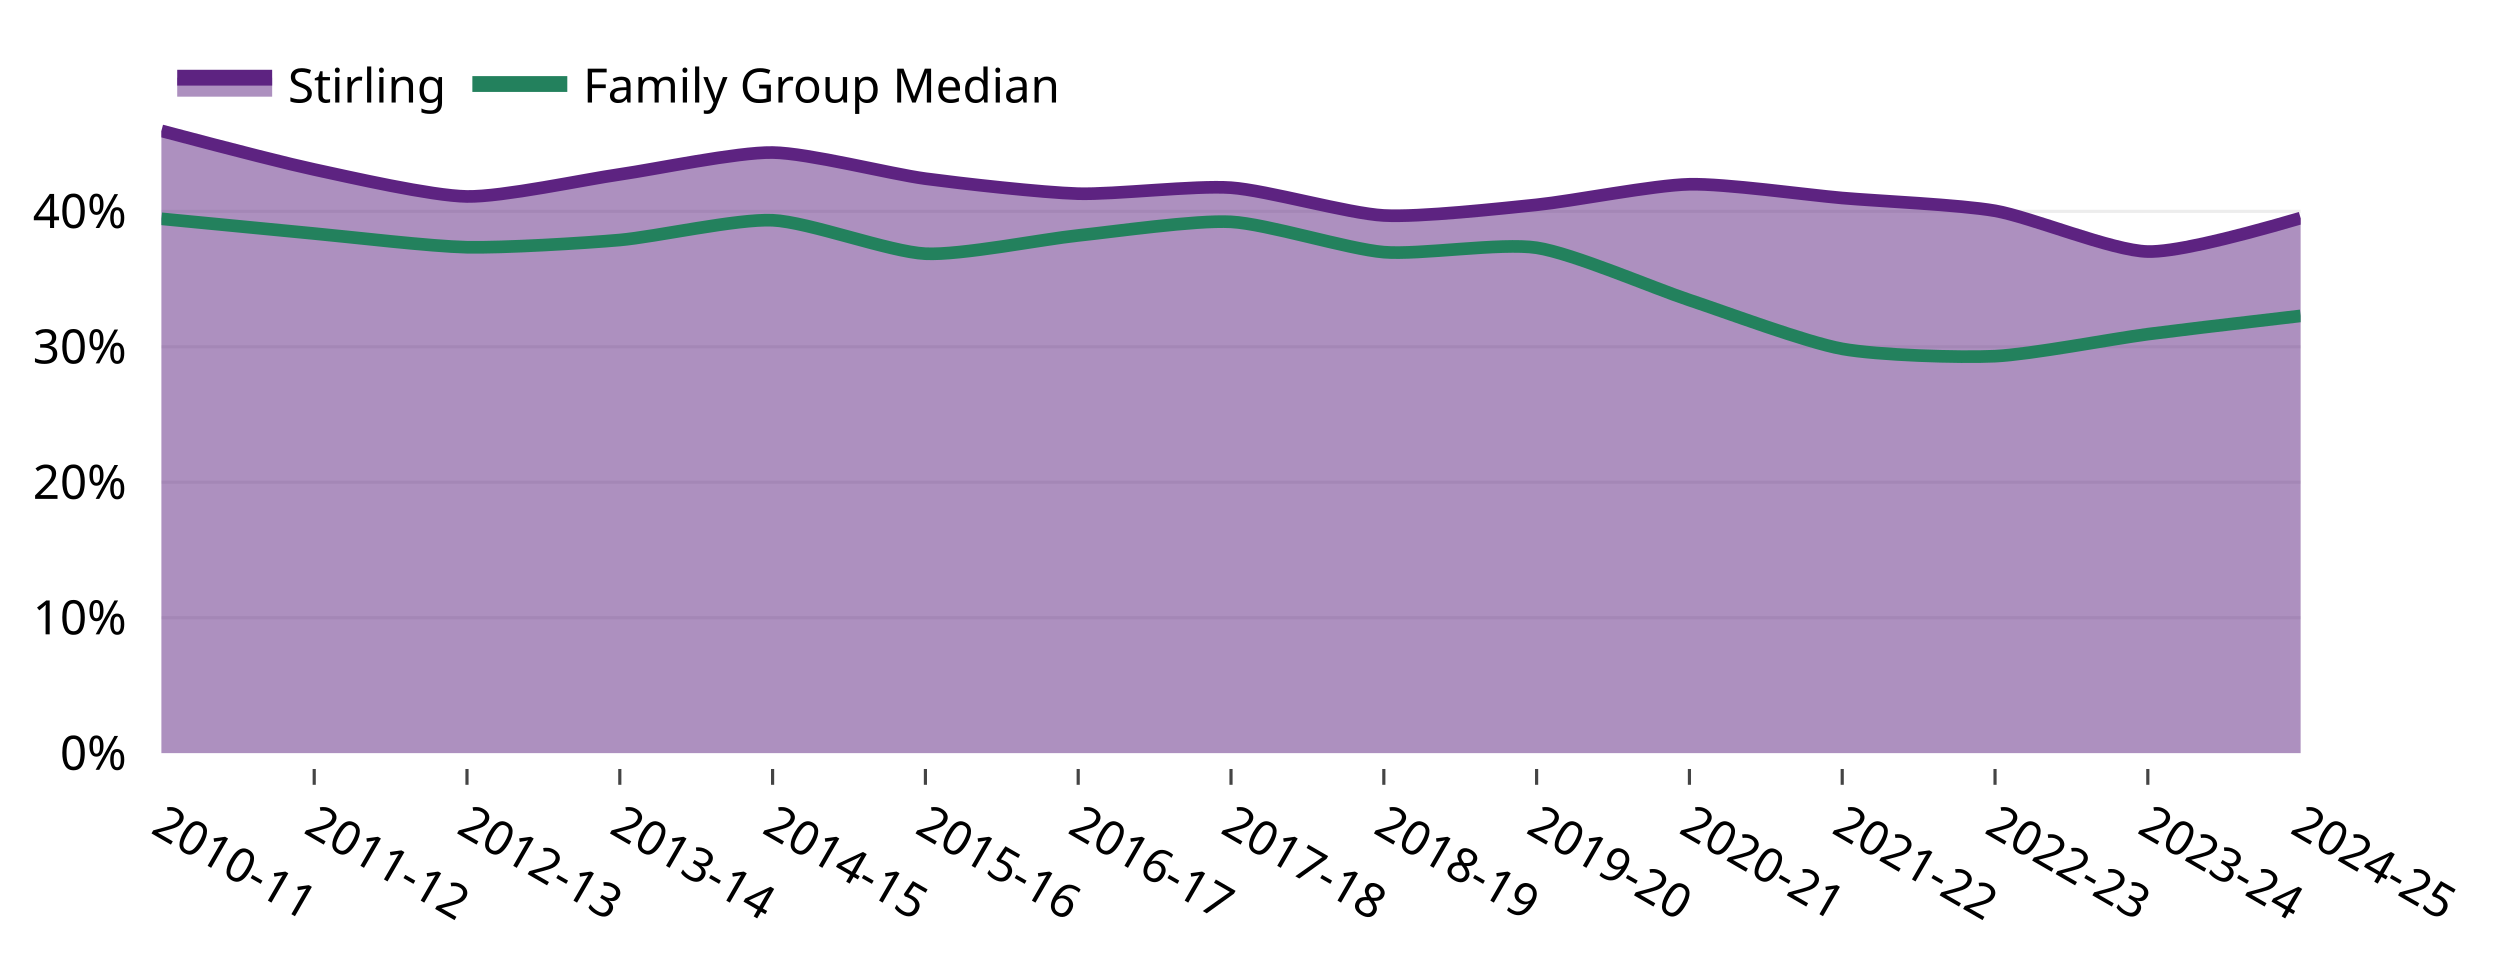
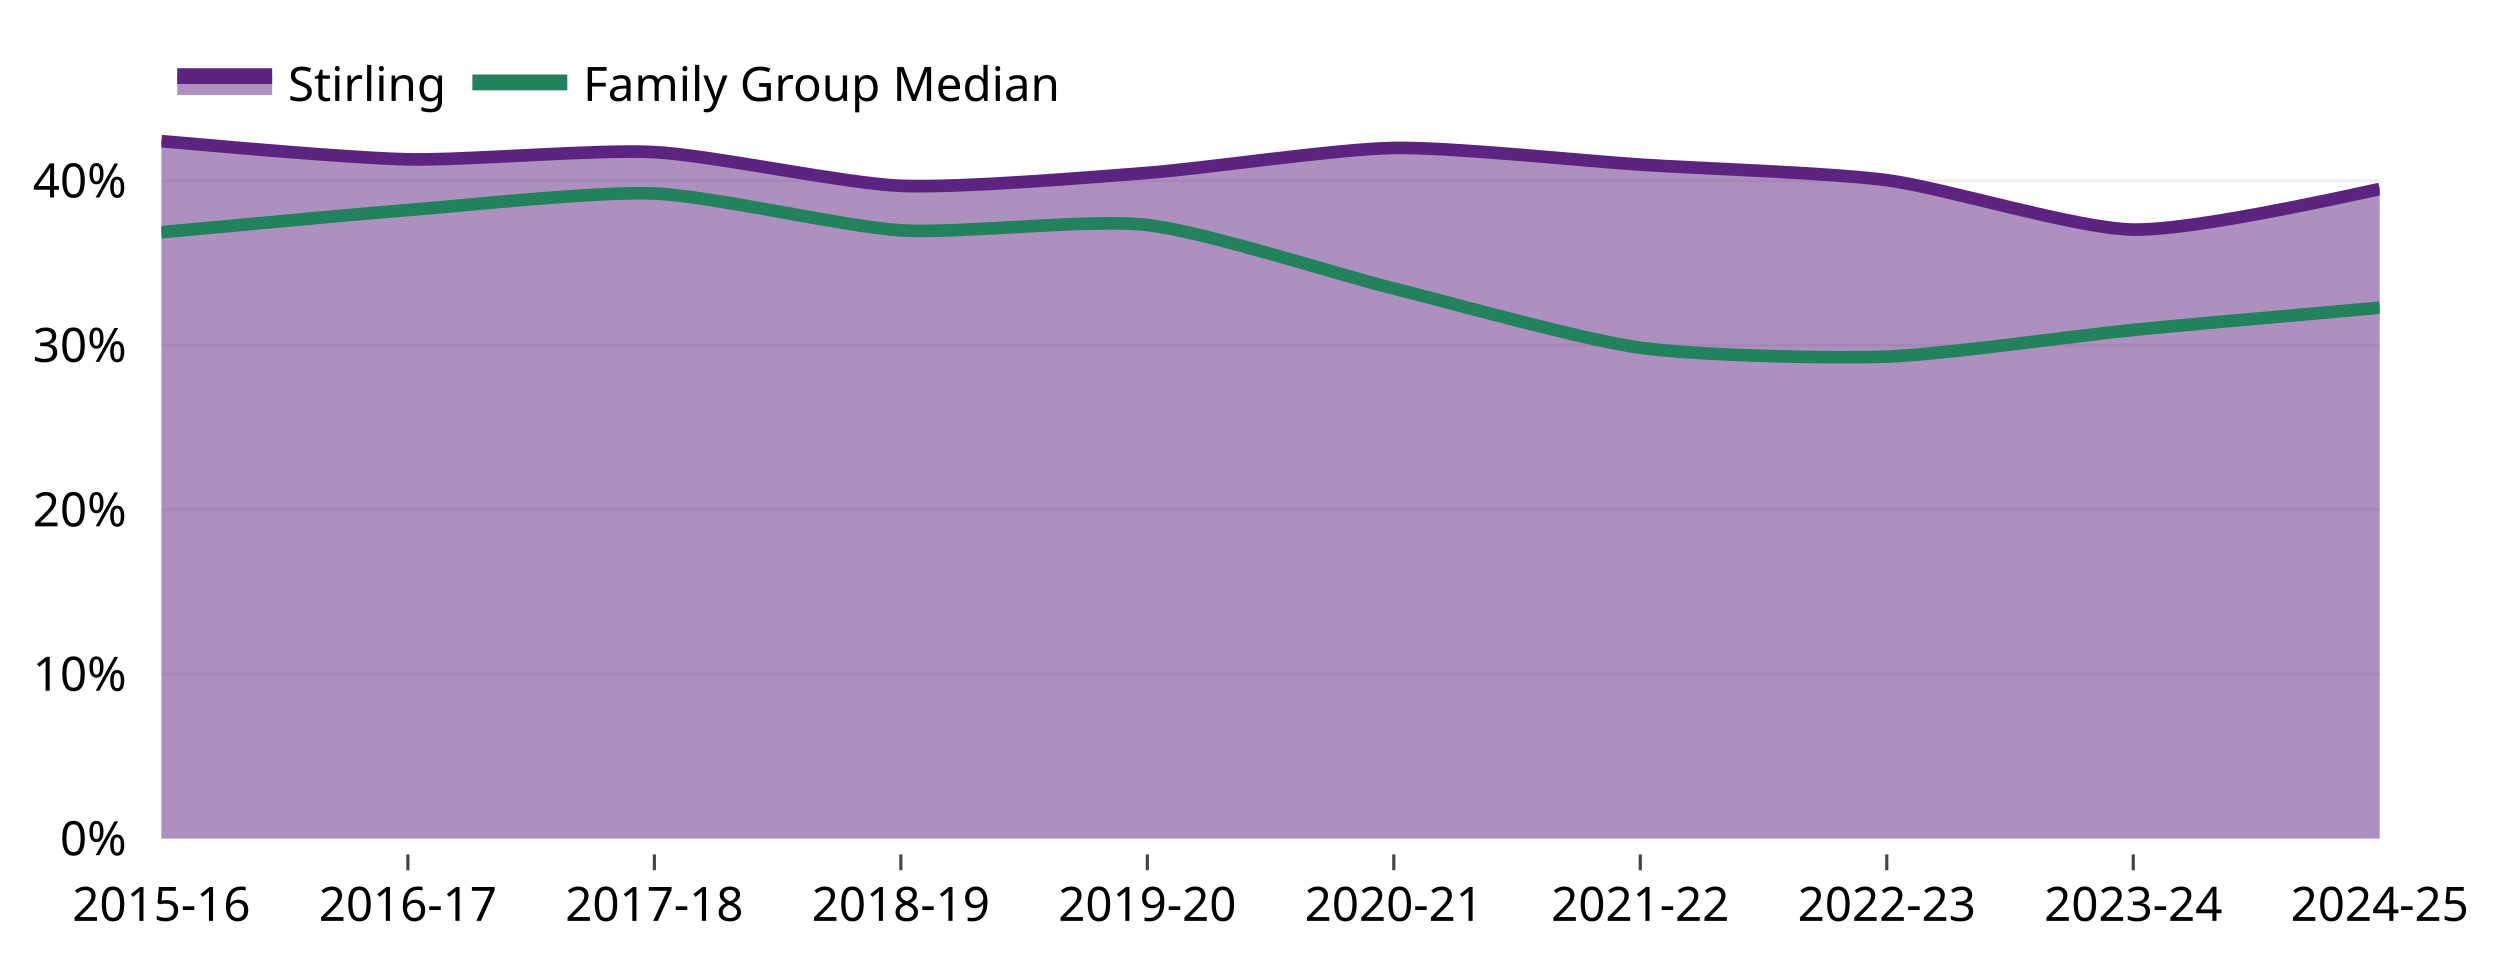
<svg xmlns="http://www.w3.org/2000/svg" class="main-svg" width="790" height="305" style="" viewBox="0 0 790 305">
  <rect x="0" y="0" width="790" height="305" style="fill: rgb(255, 255, 255); fill-opacity: 1;" />
-   <defs id="defs-ecfef7">
+   <defs id="defs-423094">
    <g class="clips">
-       <clipPath id="clipecfef7xyplot" class="plotclip">
-         <rect width="676" height="207" />
-       </clipPath>
-       <clipPath class="axesclip" id="clipecfef7x">
-         <rect x="51" y="0" width="676" height="305" />
-       </clipPath>
-       <clipPath class="axesclip" id="clipecfef7y">
-         <rect x="0" y="31" width="790" height="207" />
-       </clipPath>
-       <clipPath class="axesclip" id="clipecfef7xy">
-         <rect x="51" y="31" width="676" height="207" />
+       <clipPath id="clip423094xyplot" class="plotclip">
+         <rect width="701" height="232" />
+       </clipPath>
+       <clipPath class="axesclip" id="clip423094x">
+         <rect x="51" y="0" width="701" height="305" />
+       </clipPath>
+       <clipPath class="axesclip" id="clip423094y">
+         <rect x="0" y="33" width="790" height="232" />
+       </clipPath>
+       <clipPath class="axesclip" id="clip423094xy">
+         <rect x="51" y="33" width="701" height="232" />
      </clipPath>
    </g>
    <g class="gradients" />
    <g class="patterns" />
  </defs>
  <g class="bglayer">
-     <rect class="bg" x="41" y="21" width="696" height="227" style="fill: rgb(0, 0, 0); fill-opacity: 0; stroke-width: 0;" />
+     <rect class="bg" x="41" y="23" width="721" height="252" style="fill: rgb(0, 0, 0); fill-opacity: 0; stroke-width: 0;" />
  </g>
  <g class="layer-below">
    <g class="imagelayer" />
    <g class="shapelayer" />
  </g>
  <g class="cartesianlayer">
    <g class="subplot xy">
      <g class="layer-subplot">
        <g class="shapelayer" />
        <g class="imagelayer" />
      </g>
      <g class="minor-gridlayer">
        <g class="x" />
        <g class="y" />
      </g>
      <g class="gridlayer">
        <g class="x">
-           <path class="xgrid crisp" transform="translate(99.29,0)" d="M0,31v207" style="stroke: rgb(255, 255, 255); stroke-opacity: 1; stroke-width: 1px;" />
-           <path class="xgrid crisp" transform="translate(147.57,0)" d="M0,31v207" style="stroke: rgb(255, 255, 255); stroke-opacity: 1; stroke-width: 1px;" />
-           <path class="xgrid crisp" transform="translate(195.86,0)" d="M0,31v207" style="stroke: rgb(255, 255, 255); stroke-opacity: 1; stroke-width: 1px;" />
-           <path class="xgrid crisp" transform="translate(244.14,0)" d="M0,31v207" style="stroke: rgb(255, 255, 255); stroke-opacity: 1; stroke-width: 1px;" />
-           <path class="xgrid crisp" transform="translate(292.43,0)" d="M0,31v207" style="stroke: rgb(255, 255, 255); stroke-opacity: 1; stroke-width: 1px;" />
-           <path class="xgrid crisp" transform="translate(340.71,0)" d="M0,31v207" style="stroke: rgb(255, 255, 255); stroke-opacity: 1; stroke-width: 1px;" />
-           <path class="xgrid crisp" transform="translate(389,0)" d="M0,31v207" style="stroke: rgb(255, 255, 255); stroke-opacity: 1; stroke-width: 1px;" />
-           <path class="xgrid crisp" transform="translate(437.29,0)" d="M0,31v207" style="stroke: rgb(255, 255, 255); stroke-opacity: 1; stroke-width: 1px;" />
-           <path class="xgrid crisp" transform="translate(485.57,0)" d="M0,31v207" style="stroke: rgb(255, 255, 255); stroke-opacity: 1; stroke-width: 1px;" />
-           <path class="xgrid crisp" transform="translate(533.86,0)" d="M0,31v207" style="stroke: rgb(255, 255, 255); stroke-opacity: 1; stroke-width: 1px;" />
-           <path class="xgrid crisp" transform="translate(582.14,0)" d="M0,31v207" style="stroke: rgb(255, 255, 255); stroke-opacity: 1; stroke-width: 1px;" />
-           <path class="xgrid crisp" transform="translate(630.43,0)" d="M0,31v207" style="stroke: rgb(255, 255, 255); stroke-opacity: 1; stroke-width: 1px;" />
-           <path class="xgrid crisp" transform="translate(678.71,0)" d="M0,31v207" style="stroke: rgb(255, 255, 255); stroke-opacity: 1; stroke-width: 1px;" />
+           <path class="xgrid crisp" transform="translate(128.89,0)" d="M0,33v232" style="stroke: rgb(255, 255, 255); stroke-opacity: 1; stroke-width: 1px;" />
+           <path class="xgrid crisp" transform="translate(206.78,0)" d="M0,33v232" style="stroke: rgb(255, 255, 255); stroke-opacity: 1; stroke-width: 1px;" />
+           <path class="xgrid crisp" transform="translate(284.67,0)" d="M0,33v232" style="stroke: rgb(255, 255, 255); stroke-opacity: 1; stroke-width: 1px;" />
+           <path class="xgrid crisp" transform="translate(362.56,0)" d="M0,33v232" style="stroke: rgb(255, 255, 255); stroke-opacity: 1; stroke-width: 1px;" />
+           <path class="xgrid crisp" transform="translate(440.44,0)" d="M0,33v232" style="stroke: rgb(255, 255, 255); stroke-opacity: 1; stroke-width: 1px;" />
+           <path class="xgrid crisp" transform="translate(518.33,0)" d="M0,33v232" style="stroke: rgb(255, 255, 255); stroke-opacity: 1; stroke-width: 1px;" />
+           <path class="xgrid crisp" transform="translate(596.22,0)" d="M0,33v232" style="stroke: rgb(255, 255, 255); stroke-opacity: 1; stroke-width: 1px;" />
+           <path class="xgrid crisp" transform="translate(674.11,0)" d="M0,33v232" style="stroke: rgb(255, 255, 255); stroke-opacity: 1; stroke-width: 1px;" />
        </g>
        <g class="y">
-           <path class="ygrid crisp" transform="translate(0,195.2)" d="M51,0h676" style="stroke: rgb(237, 237, 237); stroke-opacity: 1; stroke-width: 1px;" />
-           <path class="ygrid crisp" transform="translate(0,152.39)" d="M51,0h676" style="stroke: rgb(237, 237, 237); stroke-opacity: 1; stroke-width: 1px;" />
-           <path class="ygrid crisp" transform="translate(0,109.59)" d="M51,0h676" style="stroke: rgb(237, 237, 237); stroke-opacity: 1; stroke-width: 1px;" />
-           <path class="ygrid crisp" transform="translate(0,66.79)" d="M51,0h676" style="stroke: rgb(237, 237, 237); stroke-opacity: 1; stroke-width: 1px;" />
+           <path class="ygrid crisp" transform="translate(0,213.03)" d="M51,0h701" style="stroke: rgb(237, 237, 237); stroke-opacity: 1; stroke-width: 1px;" />
+           <path class="ygrid crisp" transform="translate(0,161.07)" d="M51,0h701" style="stroke: rgb(237, 237, 237); stroke-opacity: 1; stroke-width: 1px;" />
+           <path class="ygrid crisp" transform="translate(0,109.1)" d="M51,0h701" style="stroke: rgb(237, 237, 237); stroke-opacity: 1; stroke-width: 1px;" />
+           <path class="ygrid crisp" transform="translate(0,57.14)" d="M51,0h701" style="stroke: rgb(237, 237, 237); stroke-opacity: 1; stroke-width: 1px;" />
        </g>
      </g>
      <g class="zerolinelayer">
-         <path class="yzl zl crisp" transform="translate(0,238)" d="M51,0h676" style="stroke: rgb(255, 255, 255); stroke-opacity: 1; stroke-width: 2px;" />
+         <path class="yzl zl crisp" transform="translate(0,265)" d="M51,0h701" style="stroke: rgb(255, 255, 255); stroke-opacity: 1; stroke-width: 2px;" />
      </g>
      <g class="layer-between">
        <g class="shapelayer" />
        <g class="imagelayer" />
      </g>
      <path class="xlines-below" />
      <path class="ylines-below" />
      <g class="overlines-below" />
      <g class="xaxislayer-below" />
      <g class="yaxislayer-below" />
      <g class="overaxes-below" />
      <g class="overplot">
-         <g class="xy" transform="translate(51,31)" clip-path="url(#clipecfef7xyplot)">
+         <g class="xy" transform="translate(51,33)" clip-path="url(#clip423094xyplot)">
          <g class="scatterlayer mlayer">
-             <g class="trace scatter trace9dd266" style="stroke-miterlimit: 2;">
+             <g class="trace scatter tracecc450b" style="stroke-miterlimit: 2;">
              <g class="fills">
                <g>
-                   <path class="js-fill" d="M676,207L0,207L0,10.35Q36.98,20.14 48.29,22.56C59.51,24.97 85.29,30.9 96.57,31.08C107.82,31.26 133.59,25.72 144.86,24.1C156.13,22.48 181.89,17.05 193.14,17.2C204.42,17.35 230.14,23.94 241.43,25.46C252.67,26.97 278.43,29.87 289.71,30.2C300.97,30.53 326.78,27.52 338,28.31C349.31,29.11 374.98,36.47 386.29,37.09C397.52,37.71 423.32,34.87 434.57,33.72C445.86,32.57 471.58,27.48 482.86,27.23C494.11,26.98 519.87,30.59 531.14,31.57C542.41,32.55 568.25,33.67 579.43,35.61C590.78,37.58 616.41,48.24 627.71,48.49Q638.95,48.74 676,37.91" style="fill: rgb(93, 35, 129); fill-opacity: 0.5; stroke-width: 0;" />
+                   <path class="js-fill" d="M701,232L0,232L0,11.6Q59.71,16.95 77.89,17.35C96.05,17.75 137.65,14.09 155.78,15.06C173.99,16.03 215.46,24.96 233.67,25.72C251.81,26.48 293.4,23.02 311.56,21.63C329.75,20.23 371.25,14.05 389.44,13.75C407.6,13.45 449.15,17.83 467.33,19.02C485.5,20.21 527.13,21.56 545.22,23.93C563.48,26.32 604.91,39.23 623.11,39.55Q641.26,39.86 701,26.72" style="fill: rgb(93, 35, 129); fill-opacity: 0.5; stroke-width: 0;" />
                </g>
              </g>
              <g class="errorbars" />
              <g class="lines">
-                 <path class="js-line" d="M0,10.35Q36.98,20.14 48.29,22.56C59.51,24.97 85.29,30.9 96.57,31.08C107.82,31.26 133.59,25.72 144.86,24.1C156.13,22.48 181.89,17.05 193.14,17.2C204.42,17.35 230.14,23.94 241.43,25.46C252.67,26.97 278.43,29.87 289.71,30.2C300.97,30.53 326.78,27.52 338,28.31C349.31,29.11 374.98,36.47 386.29,37.09C397.52,37.71 423.32,34.87 434.57,33.72C445.86,32.57 471.58,27.48 482.86,27.23C494.11,26.98 519.87,30.59 531.14,31.57C542.41,32.55 568.25,33.67 579.43,35.61C590.78,37.58 616.41,48.24 627.71,48.49Q638.95,48.74 676,37.91" style="vector-effect: none; fill: none; stroke: rgb(93, 35, 129); stroke-opacity: 1; stroke-width: 4px; opacity: 1;" />
+                 <path class="js-line" d="M0,11.6Q59.71,16.95 77.89,17.35C96.05,17.75 137.65,14.09 155.78,15.06C173.99,16.03 215.46,24.96 233.67,25.72C251.81,26.48 293.4,23.02 311.56,21.63C329.75,20.23 371.25,14.05 389.44,13.75C407.6,13.45 449.15,17.83 467.33,19.02C485.5,20.21 527.13,21.56 545.22,23.93C563.48,26.32 604.91,39.23 623.11,39.55Q641.26,39.86 701,26.72" style="vector-effect: none; fill: none; stroke: rgb(93, 35, 129); stroke-opacity: 1; stroke-width: 4px; opacity: 1;" />
              </g>
              <g class="points" />
              <g class="text" />
            </g>
-             <g class="trace scatter trace2b4399" style="stroke-miterlimit: 2; opacity: 1;">
+             <g class="trace scatter trace25c181" style="stroke-miterlimit: 2; opacity: 1;">
              <g class="fills" />
              <g class="errorbars" />
              <g class="lines">
-                 <path class="js-line" d="M0,38.14Q37.02,41.75 48.29,42.8C59.55,43.85 85.3,46.89 96.57,47.13C107.83,47.37 133.61,45.83 144.86,44.84C156.15,43.84 181.92,38.11 193.14,38.6C204.45,39.09 230.12,48.62 241.43,49.17C252.65,49.71 278.44,44.58 289.71,43.4C300.97,42.23 326.78,38.5 338,39.1C349.31,39.71 374.97,47.73 386.29,48.68C397.5,49.62 423.45,45.6 434.57,47.29C446,49.02 471.57,60.1 482.86,63.83C494.11,67.55 519.74,77.18 531.14,79.24C542.28,81.25 568.19,82.09 579.43,81.55C590.72,81.01 616.44,76.08 627.71,74.59Q638.97,73.11 676,68.82" style="vector-effect: none; fill: none; stroke: rgb(35, 129, 93); stroke-opacity: 1; stroke-width: 4px; opacity: 1;" />
+                 <path class="js-line" d="M0,40.39Q59.71,34.81 77.89,33.38C96.06,31.95 137.65,27.41 155.78,28.15C173.99,28.89 215.45,38.63 233.67,39.79C251.8,40.94 293.53,36.01 311.56,38.1C329.88,40.22 371.25,53.65 389.44,58.18C407.6,62.7 449.03,74.39 467.33,76.89C485.38,79.36 527.07,80.34 545.22,79.69C563.42,79.03 604.93,73.05 623.11,71.25Q641.28,69.45 701,64.24" style="vector-effect: none; fill: none; stroke: rgb(35, 129, 93); stroke-opacity: 1; stroke-width: 4px; opacity: 1;" />
              </g>
              <g class="points" />
              <g class="text" />
            </g>
          </g>
        </g>
      </g>
      <g class="zerolinelayer-above" />
      <path class="xlines-above crisp" d="" style="fill: none; stroke-width: 1px; stroke: rgb(0, 0, 0); stroke-opacity: 0;" />
      <path class="ylines-above crisp" d="M0,0" style="fill: none;" />
      <g class="overlines-above" />
      <g class="xaxislayer-above">
-         <path class="xtick ticks crisp" d="M0,248v-5" transform="translate(99.29,0)" style="stroke: rgb(68, 68, 68); stroke-opacity: 1; stroke-width: 1px;" />
-         <path class="xtick ticks crisp" d="M0,248v-5" transform="translate(147.57,0)" style="stroke: rgb(68, 68, 68); stroke-opacity: 1; stroke-width: 1px;" />
-         <path class="xtick ticks crisp" d="M0,248v-5" transform="translate(195.86,0)" style="stroke: rgb(68, 68, 68); stroke-opacity: 1; stroke-width: 1px;" />
-         <path class="xtick ticks crisp" d="M0,248v-5" transform="translate(244.14,0)" style="stroke: rgb(68, 68, 68); stroke-opacity: 1; stroke-width: 1px;" />
-         <path class="xtick ticks crisp" d="M0,248v-5" transform="translate(292.43,0)" style="stroke: rgb(68, 68, 68); stroke-opacity: 1; stroke-width: 1px;" />
-         <path class="xtick ticks crisp" d="M0,248v-5" transform="translate(340.71,0)" style="stroke: rgb(68, 68, 68); stroke-opacity: 1; stroke-width: 1px;" />
-         <path class="xtick ticks crisp" d="M0,248v-5" transform="translate(389,0)" style="stroke: rgb(68, 68, 68); stroke-opacity: 1; stroke-width: 1px;" />
-         <path class="xtick ticks crisp" d="M0,248v-5" transform="translate(437.29,0)" style="stroke: rgb(68, 68, 68); stroke-opacity: 1; stroke-width: 1px;" />
-         <path class="xtick ticks crisp" d="M0,248v-5" transform="translate(485.57,0)" style="stroke: rgb(68, 68, 68); stroke-opacity: 1; stroke-width: 1px;" />
-         <path class="xtick ticks crisp" d="M0,248v-5" transform="translate(533.86,0)" style="stroke: rgb(68, 68, 68); stroke-opacity: 1; stroke-width: 1px;" />
-         <path class="xtick ticks crisp" d="M0,248v-5" transform="translate(582.14,0)" style="stroke: rgb(68, 68, 68); stroke-opacity: 1; stroke-width: 1px;" />
-         <path class="xtick ticks crisp" d="M0,248v-5" transform="translate(630.43,0)" style="stroke: rgb(68, 68, 68); stroke-opacity: 1; stroke-width: 1px;" />
-         <path class="xtick ticks crisp" d="M0,248v-5" transform="translate(678.71,0)" style="stroke: rgb(68, 68, 68); stroke-opacity: 1; stroke-width: 1px;" />
-         <g class="xtick">
-           <text text-anchor="start" x="0" y="264" transform="translate(51,0) rotate(30,0,256.5)" style="font-family: 'Segoe UI Semibold'; font-size: 15px; fill: rgb(0, 0, 0); fill-opacity: 1; white-space: pre;">2010-11</text>
-         </g>
-         <g class="xtick">
-           <text text-anchor="start" x="0" y="264" transform="translate(99.29,0) rotate(30,0,256.5)" style="font-family: 'Segoe UI Semibold'; font-size: 15px; fill: rgb(0, 0, 0); fill-opacity: 1; white-space: pre;">2011-12</text>
-         </g>
-         <g class="xtick">
-           <text text-anchor="start" x="0" y="264" transform="translate(147.57,0) rotate(30,0,256.5)" style="font-family: 'Segoe UI Semibold'; font-size: 15px; fill: rgb(0, 0, 0); fill-opacity: 1; white-space: pre;">2012-13</text>
-         </g>
-         <g class="xtick">
-           <text text-anchor="start" x="0" y="264" transform="translate(195.86,0) rotate(30,0,256.5)" style="font-family: 'Segoe UI Semibold'; font-size: 15px; fill: rgb(0, 0, 0); fill-opacity: 1; white-space: pre;">2013-14</text>
-         </g>
-         <g class="xtick">
-           <text text-anchor="start" x="0" y="264" transform="translate(244.14,0) rotate(30,0,256.5)" style="font-family: 'Segoe UI Semibold'; font-size: 15px; fill: rgb(0, 0, 0); fill-opacity: 1; white-space: pre;">2014-15</text>
-         </g>
-         <g class="xtick">
-           <text text-anchor="start" x="0" y="264" transform="translate(292.43,0) rotate(30,0,256.5)" style="font-family: 'Segoe UI Semibold'; font-size: 15px; fill: rgb(0, 0, 0); fill-opacity: 1; white-space: pre;">2015-16</text>
-         </g>
-         <g class="xtick">
-           <text text-anchor="start" x="0" y="264" transform="translate(340.71,0) rotate(30,0,256.5)" style="font-family: 'Segoe UI Semibold'; font-size: 15px; fill: rgb(0, 0, 0); fill-opacity: 1; white-space: pre;">2016-17</text>
-         </g>
-         <g class="xtick">
-           <text text-anchor="start" x="0" y="264" transform="translate(389,0) rotate(30,0,256.5)" style="font-family: 'Segoe UI Semibold'; font-size: 15px; fill: rgb(0, 0, 0); fill-opacity: 1; white-space: pre;">2017-18</text>
-         </g>
-         <g class="xtick">
-           <text text-anchor="start" x="0" y="264" transform="translate(437.29,0) rotate(30,0,256.5)" style="font-family: 'Segoe UI Semibold'; font-size: 15px; fill: rgb(0, 0, 0); fill-opacity: 1; white-space: pre;">2018-19</text>
-         </g>
-         <g class="xtick">
-           <text text-anchor="start" x="0" y="264" transform="translate(485.57,0) rotate(30,0,256.5)" style="font-family: 'Segoe UI Semibold'; font-size: 15px; fill: rgb(0, 0, 0); fill-opacity: 1; white-space: pre;">2019-20</text>
-         </g>
-         <g class="xtick">
-           <text text-anchor="start" x="0" y="264" transform="translate(533.86,0) rotate(30,0,256.5)" style="font-family: 'Segoe UI Semibold'; font-size: 15px; fill: rgb(0, 0, 0); fill-opacity: 1; white-space: pre;">2020-21</text>
-         </g>
-         <g class="xtick">
-           <text text-anchor="start" x="0" y="264" transform="translate(582.14,0) rotate(30,0,256.5)" style="font-family: 'Segoe UI Semibold'; font-size: 15px; fill: rgb(0, 0, 0); fill-opacity: 1; white-space: pre;">2021-22</text>
-         </g>
-         <g class="xtick">
-           <text text-anchor="start" x="0" y="264" transform="translate(630.43,0) rotate(30,0,256.5)" style="font-family: 'Segoe UI Semibold'; font-size: 15px; fill: rgb(0, 0, 0); fill-opacity: 1; white-space: pre;">2022-23</text>
-         </g>
-         <g class="xtick">
-           <text text-anchor="start" x="0" y="264" transform="translate(678.71,0) rotate(30,0,256.5)" style="font-family: 'Segoe UI Semibold'; font-size: 15px; fill: rgb(0, 0, 0); fill-opacity: 1; white-space: pre;">2023-24</text>
-         </g>
-         <g class="xtick">
-           <text text-anchor="start" x="0" y="264" transform="translate(727,0) rotate(30,0,256.5)" style="font-family: 'Segoe UI Semibold'; font-size: 15px; fill: rgb(0, 0, 0); fill-opacity: 1; white-space: pre;">2024-25</text>
+         <path class="xtick ticks crisp" d="M0,275v-5" transform="translate(128.89,0)" style="stroke: rgb(68, 68, 68); stroke-opacity: 1; stroke-width: 1px;" />
+         <path class="xtick ticks crisp" d="M0,275v-5" transform="translate(206.78,0)" style="stroke: rgb(68, 68, 68); stroke-opacity: 1; stroke-width: 1px;" />
+         <path class="xtick ticks crisp" d="M0,275v-5" transform="translate(284.67,0)" style="stroke: rgb(68, 68, 68); stroke-opacity: 1; stroke-width: 1px;" />
+         <path class="xtick ticks crisp" d="M0,275v-5" transform="translate(362.56,0)" style="stroke: rgb(68, 68, 68); stroke-opacity: 1; stroke-width: 1px;" />
+         <path class="xtick ticks crisp" d="M0,275v-5" transform="translate(440.44,0)" style="stroke: rgb(68, 68, 68); stroke-opacity: 1; stroke-width: 1px;" />
+         <path class="xtick ticks crisp" d="M0,275v-5" transform="translate(518.33,0)" style="stroke: rgb(68, 68, 68); stroke-opacity: 1; stroke-width: 1px;" />
+         <path class="xtick ticks crisp" d="M0,275v-5" transform="translate(596.22,0)" style="stroke: rgb(68, 68, 68); stroke-opacity: 1; stroke-width: 1px;" />
+         <path class="xtick ticks crisp" d="M0,275v-5" transform="translate(674.11,0)" style="stroke: rgb(68, 68, 68); stroke-opacity: 1; stroke-width: 1px;" />
+         <g class="xtick">
+           <text text-anchor="middle" x="0" y="291" transform="translate(51,0)" style="font-family: 'Segoe UI Semibold'; font-size: 15px; fill: rgb(0, 0, 0); fill-opacity: 1; white-space: pre;">2015-16</text>
+         </g>
+         <g class="xtick">
+           <text text-anchor="middle" x="0" y="291" transform="translate(128.89,0)" style="font-family: 'Segoe UI Semibold'; font-size: 15px; fill: rgb(0, 0, 0); fill-opacity: 1; white-space: pre;">2016-17</text>
+         </g>
+         <g class="xtick">
+           <text text-anchor="middle" x="0" y="291" transform="translate(206.78,0)" style="font-family: 'Segoe UI Semibold'; font-size: 15px; fill: rgb(0, 0, 0); fill-opacity: 1; white-space: pre;">2017-18</text>
+         </g>
+         <g class="xtick">
+           <text text-anchor="middle" x="0" y="291" transform="translate(284.67,0)" style="font-family: 'Segoe UI Semibold'; font-size: 15px; fill: rgb(0, 0, 0); fill-opacity: 1; white-space: pre;">2018-19</text>
+         </g>
+         <g class="xtick">
+           <text text-anchor="middle" x="0" y="291" transform="translate(362.56,0)" style="font-family: 'Segoe UI Semibold'; font-size: 15px; fill: rgb(0, 0, 0); fill-opacity: 1; white-space: pre;">2019-20</text>
+         </g>
+         <g class="xtick">
+           <text text-anchor="middle" x="0" y="291" transform="translate(440.44,0)" style="font-family: 'Segoe UI Semibold'; font-size: 15px; fill: rgb(0, 0, 0); fill-opacity: 1; white-space: pre;">2020-21</text>
+         </g>
+         <g class="xtick">
+           <text text-anchor="middle" x="0" y="291" transform="translate(518.33,0)" style="font-family: 'Segoe UI Semibold'; font-size: 15px; fill: rgb(0, 0, 0); fill-opacity: 1; white-space: pre;">2021-22</text>
+         </g>
+         <g class="xtick">
+           <text text-anchor="middle" x="0" y="291" transform="translate(596.22,0)" style="font-family: 'Segoe UI Semibold'; font-size: 15px; fill: rgb(0, 0, 0); fill-opacity: 1; white-space: pre;">2022-23</text>
+         </g>
+         <g class="xtick">
+           <text text-anchor="middle" x="0" y="291" transform="translate(674.11,0)" style="font-family: 'Segoe UI Semibold'; font-size: 15px; fill: rgb(0, 0, 0); fill-opacity: 1; white-space: pre;">2023-24</text>
+         </g>
+         <g class="xtick">
+           <text text-anchor="middle" x="0" y="291" transform="translate(752,0)" style="font-family: 'Segoe UI Semibold'; font-size: 15px; fill: rgb(0, 0, 0); fill-opacity: 1; white-space: pre;">2024-25</text>
        </g>
      </g>
      <g class="yaxislayer-above">
        <g class="ytick">
-           <text text-anchor="end" x="40" y="5.25" transform="translate(0,238)" style="font-family: 'Segoe UI Semibold'; font-size: 15px; fill: rgb(0, 0, 0); fill-opacity: 1; white-space: pre;">0%</text>
-         </g>
-         <g class="ytick">
-           <text text-anchor="end" x="40" y="5.25" style="font-family: 'Segoe UI Semibold'; font-size: 15px; fill: rgb(0, 0, 0); fill-opacity: 1; white-space: pre;" transform="translate(0,195.2)">10%</text>
-         </g>
-         <g class="ytick">
-           <text text-anchor="end" x="40" y="5.25" style="font-family: 'Segoe UI Semibold'; font-size: 15px; fill: rgb(0, 0, 0); fill-opacity: 1; white-space: pre;" transform="translate(0,152.39)">20%</text>
-         </g>
-         <g class="ytick">
-           <text text-anchor="end" x="40" y="5.25" style="font-family: 'Segoe UI Semibold'; font-size: 15px; fill: rgb(0, 0, 0); fill-opacity: 1; white-space: pre;" transform="translate(0,109.59)">30%</text>
-         </g>
-         <g class="ytick">
-           <text text-anchor="end" x="40" y="5.25" style="font-family: 'Segoe UI Semibold'; font-size: 15px; fill: rgb(0, 0, 0); fill-opacity: 1; white-space: pre;" transform="translate(0,66.79)">40%</text>
+           <text text-anchor="end" x="40" y="5.25" transform="translate(0,265)" style="font-family: 'Segoe UI Semibold'; font-size: 15px; fill: rgb(0, 0, 0); fill-opacity: 1; white-space: pre;">0%</text>
+         </g>
+         <g class="ytick">
+           <text text-anchor="end" x="40" y="5.25" style="font-family: 'Segoe UI Semibold'; font-size: 15px; fill: rgb(0, 0, 0); fill-opacity: 1; white-space: pre;" transform="translate(0,213.03)">10%</text>
+         </g>
+         <g class="ytick">
+           <text text-anchor="end" x="40" y="5.25" style="font-family: 'Segoe UI Semibold'; font-size: 15px; fill: rgb(0, 0, 0); fill-opacity: 1; white-space: pre;" transform="translate(0,161.07)">20%</text>
+         </g>
+         <g class="ytick">
+           <text text-anchor="end" x="40" y="5.25" style="font-family: 'Segoe UI Semibold'; font-size: 15px; fill: rgb(0, 0, 0); fill-opacity: 1; white-space: pre;" transform="translate(0,109.1)">30%</text>
+         </g>
+         <g class="ytick">
+           <text text-anchor="end" x="40" y="5.25" style="font-family: 'Segoe UI Semibold'; font-size: 15px; fill: rgb(0, 0, 0); fill-opacity: 1; white-space: pre;" transform="translate(0,57.14)">40%</text>
        </g>
      </g>
      <g class="overaxes-above" />
    </g>
  </g>
  <g class="polarlayer" />
  <g class="smithlayer" />
  <g class="ternarylayer" />
  <g class="geolayer" />
  <g class="funnelarealayer" />
  <g class="pielayer" />
  <g class="iciclelayer" />
  <g class="treemaplayer" />
  <g class="sunburstlayer" />
  <g class="glimages" />
-   <defs id="topdefs-ecfef7">
+   <defs id="topdefs-423094">
    <g class="clips" />
-     <clipPath id="legendecfef7">
+     <clipPath id="legend423094">
      <rect width="285" height="33" x="0" y="0" />
    </clipPath>
  </defs>
  <g class="layer-above">
    <g class="imagelayer" />
    <g class="shapelayer" />
  </g>
  <g class="infolayer">
-     <g class="legend" pointer-events="all" transform="translate(51,10.3)">
+     <g class="legend" pointer-events="all" transform="translate(51,9.8)">
      <rect class="bg" shape-rendering="crispEdges" style="stroke: rgb(68, 68, 68); stroke-opacity: 1; fill: rgb(0, 0, 0); fill-opacity: 0; stroke-width: 0px;" width="285" height="33" x="0" y="0" />
-       <g class="scrollbox" transform="" clip-path="url(#legendecfef7)">
+       <g class="scrollbox" transform="" clip-path="url(#legend423094)">
        <g class="groups">
          <g class="traces" transform="translate(0,16.25)" style="opacity: 1;">
            <text class="legendtext" text-anchor="start" x="40" y="5.85" style="font-family: 'Segoe UI Semibold'; font-size: 15px; fill: rgb(0, 0, 0); fill-opacity: 1; white-space: pre;">Stirling</text>
            <g class="layers">
              <g class="legendfill">
                <path class="js-fill" d="M5,-2h30v6h-30z" style="stroke-width: 0; fill: rgb(93, 35, 129); fill-opacity: 0.5;" />
              </g>
              <g class="legendlines">
                <path class="js-line" d="M5,-2h30" style="fill: none; stroke: rgb(93, 35, 129); stroke-opacity: 1; stroke-width: 5px;" />
              </g>
              <g class="legendsymbols">
                <g class="legendpoints" />
              </g>
            </g>
            <rect class="legendtoggle" x="0" y="-11.25" width="90.766" height="22.5" style="fill: rgb(0, 0, 0); fill-opacity: 0;" />
          </g>
          <g class="traces" transform="translate(93.26562,16.25)" style="opacity: 1;">
            <text class="legendtext" text-anchor="start" x="40" y="5.85" style="font-family: 'Segoe UI Semibold'; font-size: 15px; fill: rgb(0, 0, 0); fill-opacity: 1; white-space: pre;">Family Group Median</text>
            <g class="layers" style="opacity: 1;">
              <g class="legendfill" />
              <g class="legendlines">
                <path class="js-line" d="M5,0h30" style="fill: none; stroke: rgb(35, 129, 93); stroke-opacity: 1; stroke-width: 5px;" />
              </g>
              <g class="legendsymbols">
                <g class="legendpoints" />
              </g>
            </g>
            <rect class="legendtoggle" x="0" y="-11.25" width="188.602" height="22.5" style="fill: rgb(0, 0, 0); fill-opacity: 0;" />
          </g>
        </g>
      </g>
      <rect class="scrollbar" rx="20" ry="3" width="0" height="0" style="fill: rgb(128, 139, 164); fill-opacity: 1;" x="0" y="0" />
    </g>
    <g class="g-gtitle" />
    <g class="g-xtitle" />
    <g class="g-ytitle" />
  </g>
</svg>
